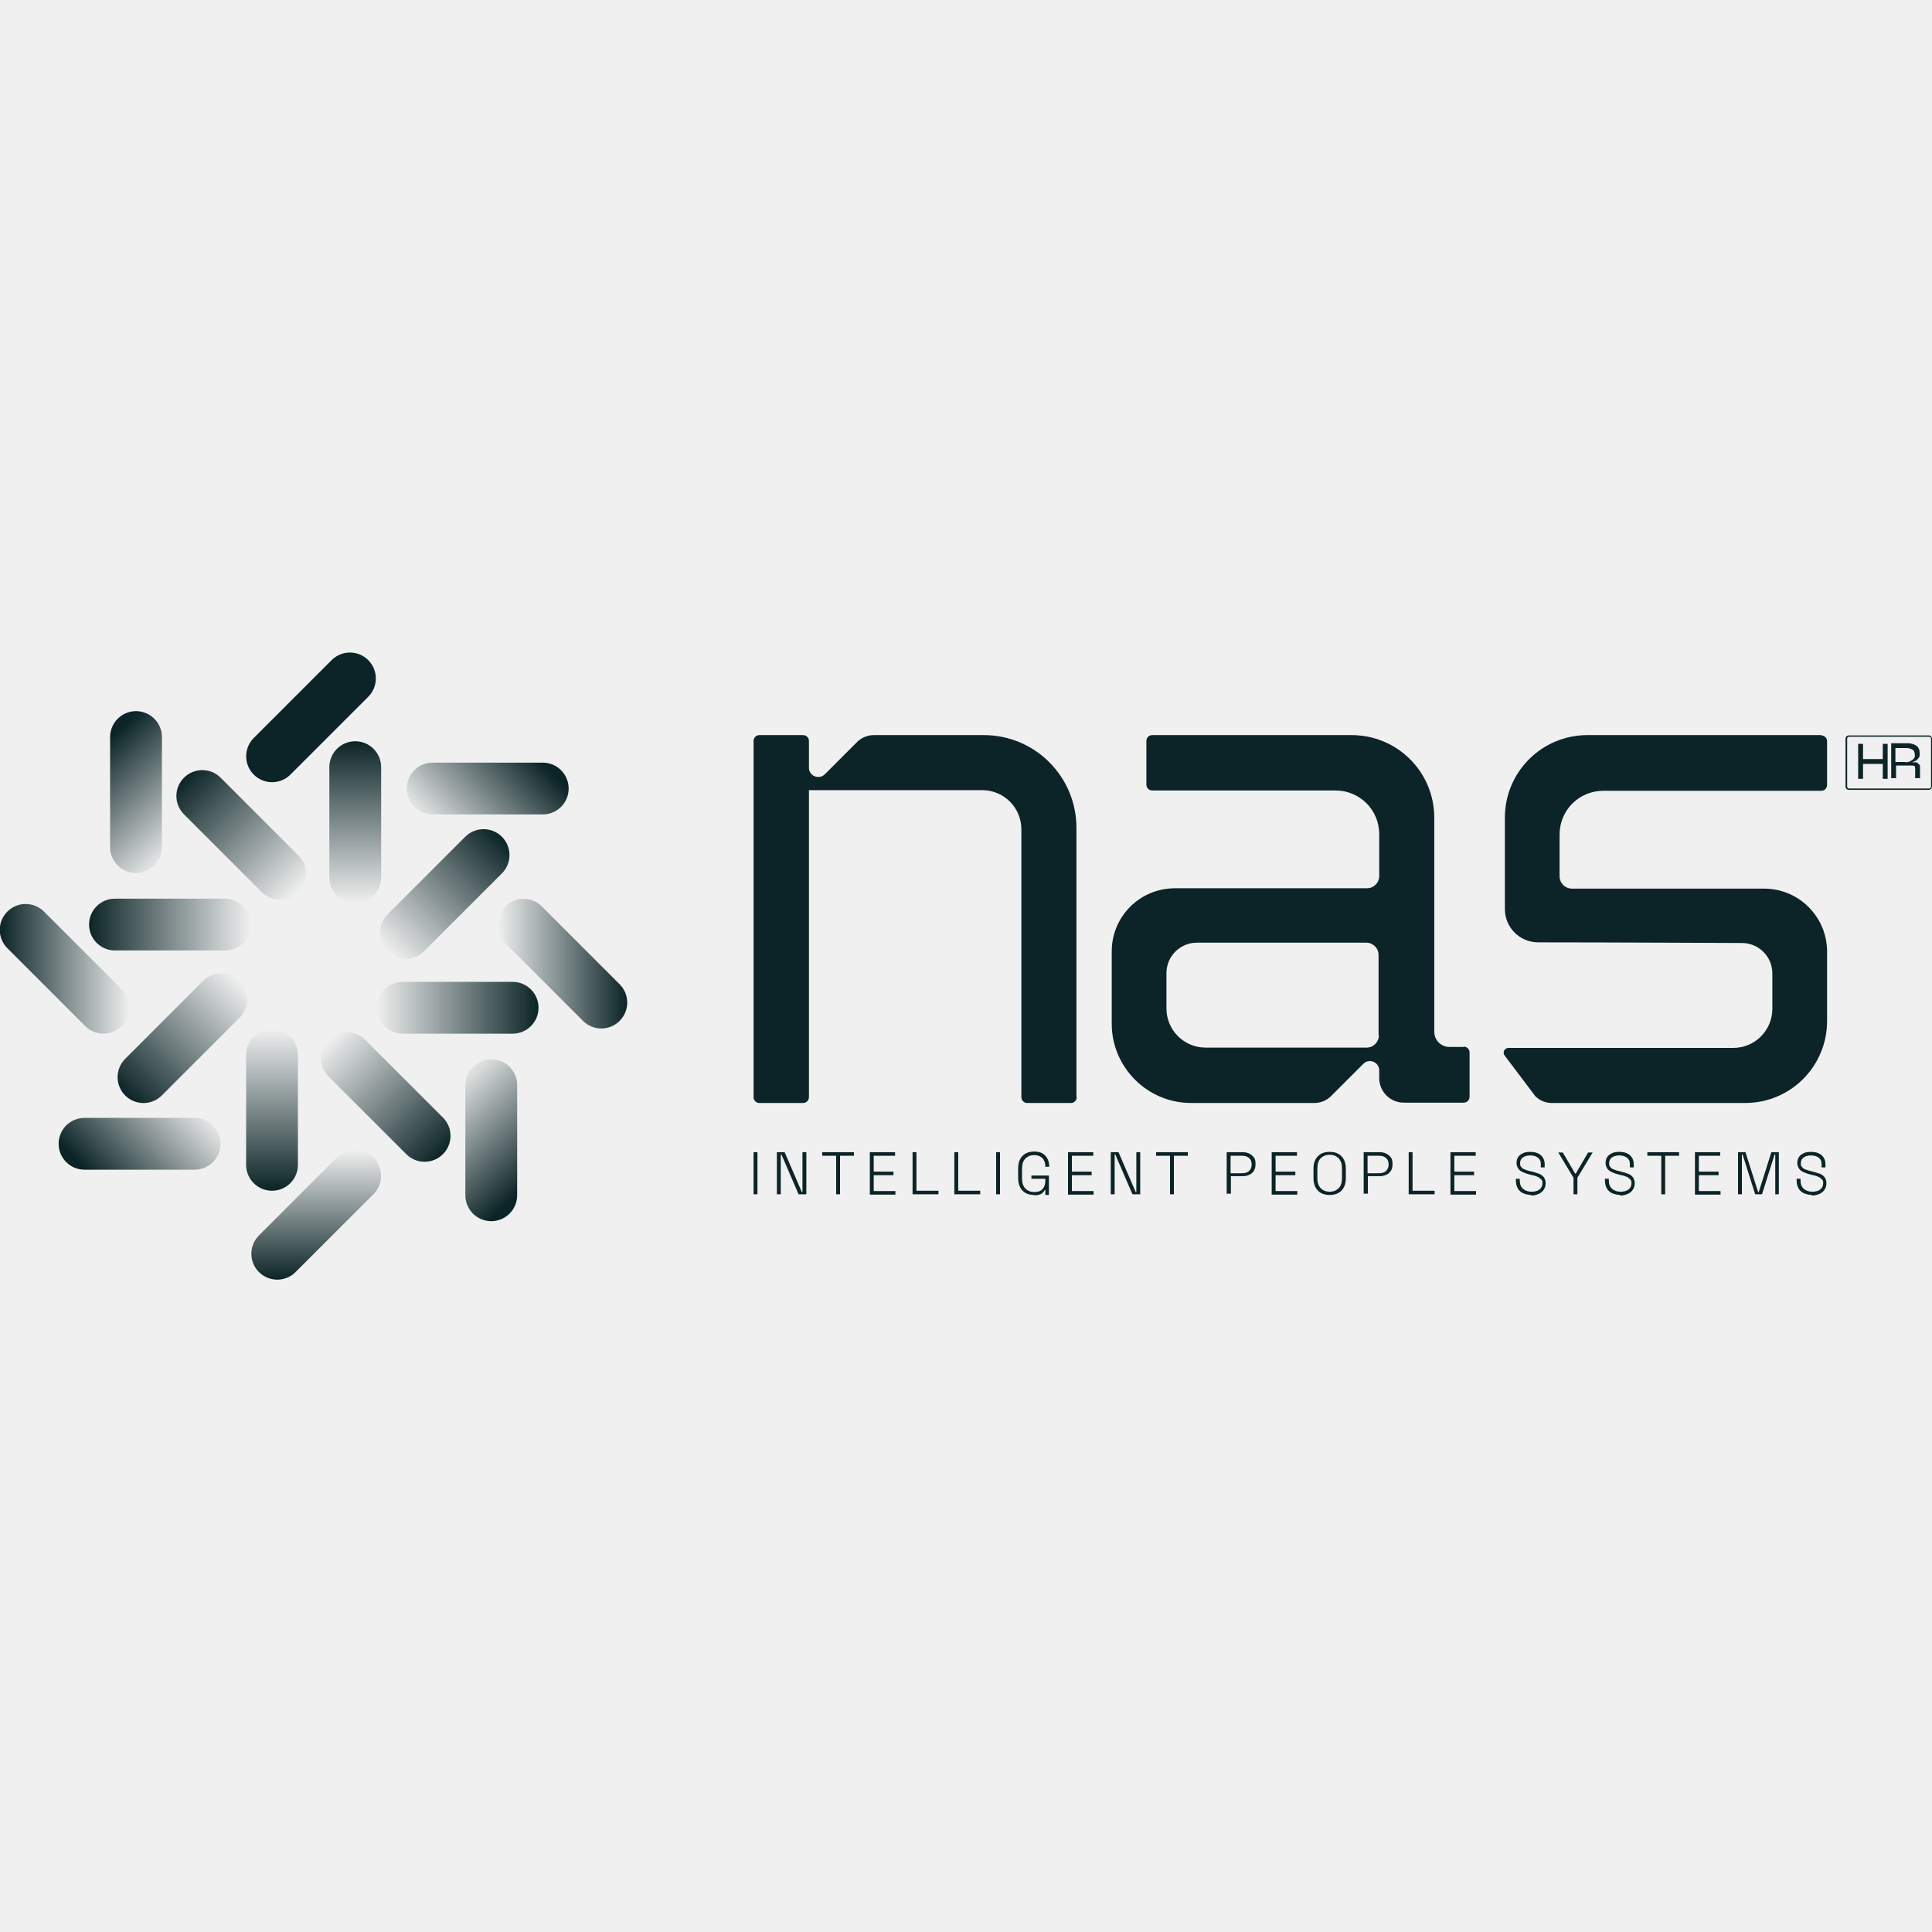
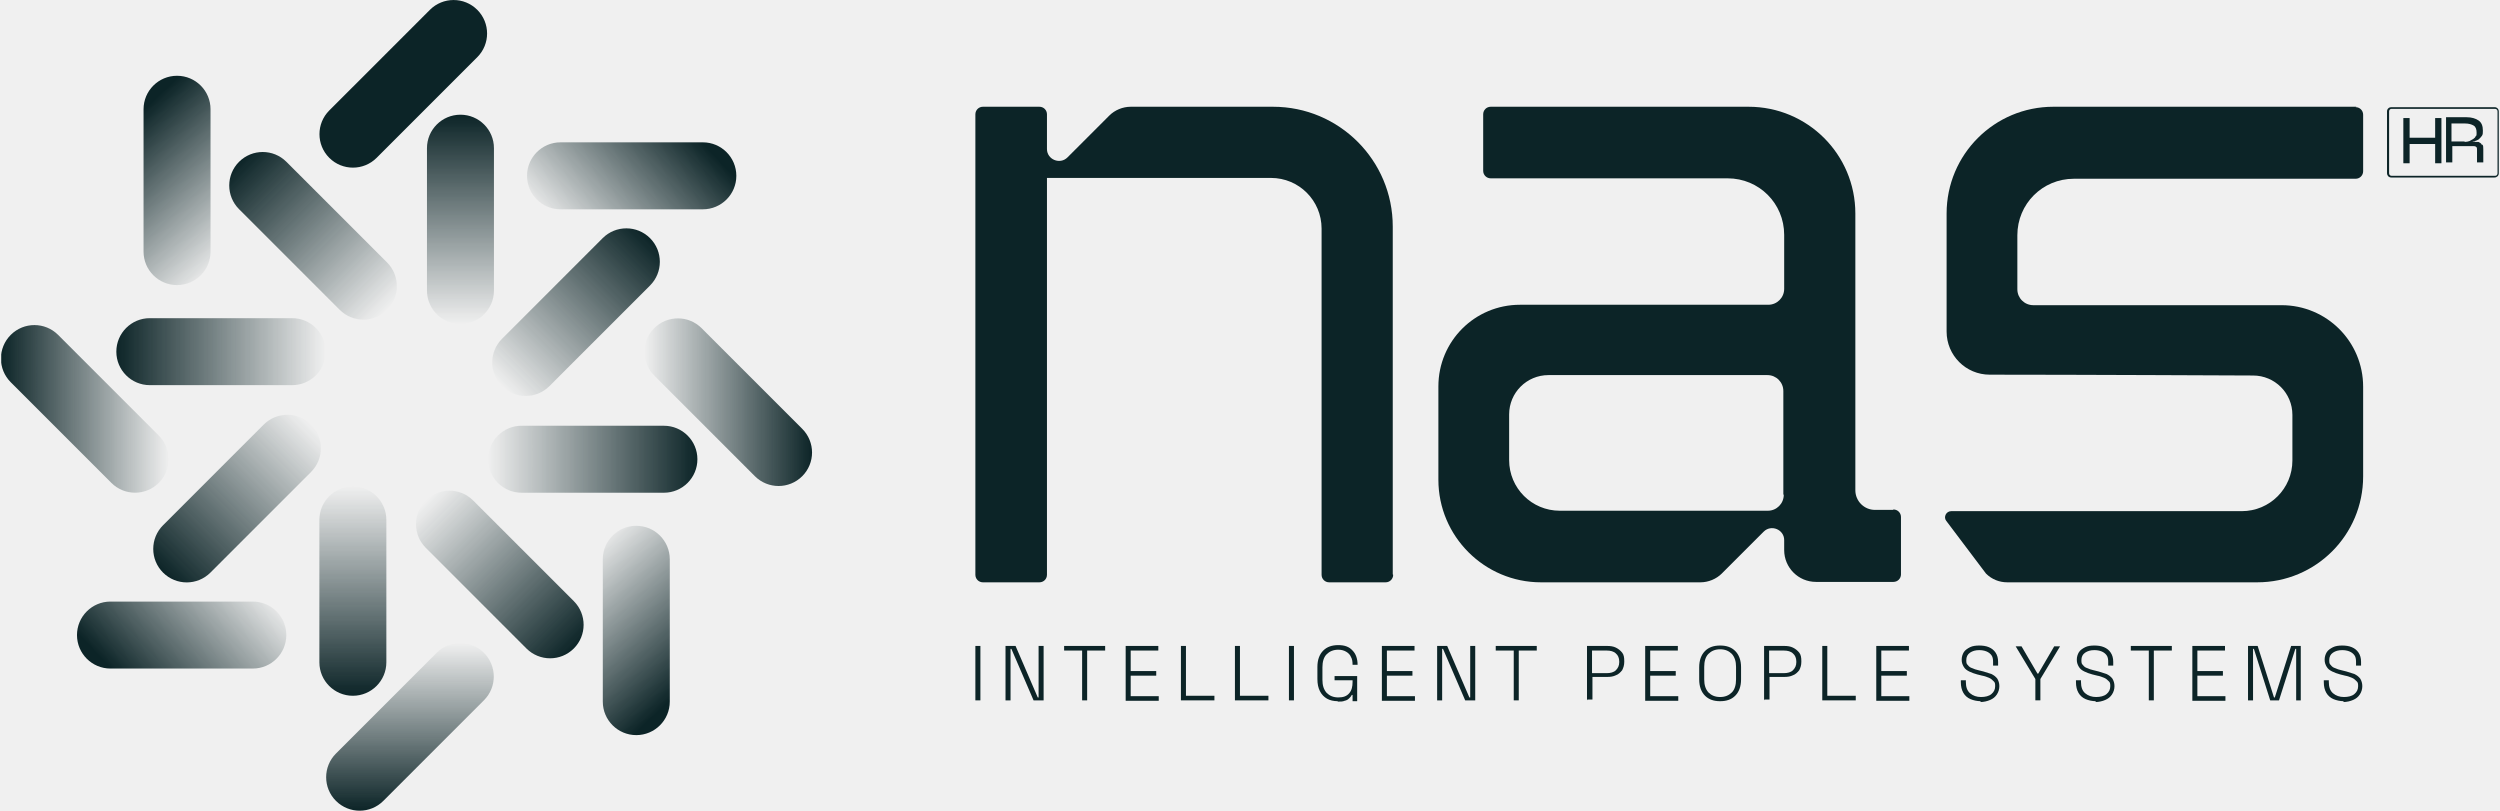
- <svg xmlns="http://www.w3.org/2000/svg" width="512" height="512" viewBox="56 191 400.609 130" fill="none">
+ <svg xmlns="http://www.w3.org/2000/svg" width="401" height="130" viewBox="56 191 400.609 130" fill="none">
  <g clip-path="url(#clip0_584_293)">
    <path d="M109.693 311.866C107.595 313.964 107.595 317.365 109.693 319.463C111.791 321.561 115.192 321.561 117.29 319.463L133.434 303.319C135.532 301.221 135.532 297.82 133.434 295.722C131.336 293.624 127.935 293.624 125.837 295.722L109.693 311.866Z" fill="url(#paint0_linear_584_293)" />
    <path d="M107.033 297.229C107.033 300.196 109.438 302.601 112.404 302.601C115.371 302.601 117.776 300.196 117.776 297.229V274.398C117.776 271.432 115.371 269.026 112.404 269.026C109.438 269.026 107.033 271.432 107.033 274.398V297.229Z" fill="url(#paint1_linear_584_293)" />
    <path d="M73.526 287.492C70.559 287.492 68.154 289.897 68.154 292.864C68.154 295.831 70.559 298.236 73.526 298.236H96.356C99.323 298.236 101.728 295.831 101.728 292.864C101.728 289.897 99.323 287.492 96.356 287.492H73.526Z" fill="url(#paint2_linear_584_293)" />
    <path d="M81.958 275.249C79.861 277.347 79.861 280.748 81.958 282.846C84.056 284.944 87.457 284.944 89.555 282.846L105.699 266.702C107.797 264.604 107.797 261.203 105.699 259.105C103.601 257.007 100.2 257.007 98.102 259.105L81.958 275.249Z" fill="url(#paint3_linear_584_293)" />
    <path d="M65.126 244.715C63.028 242.618 59.627 242.618 57.529 244.715C55.431 246.813 55.431 250.215 57.529 252.312L73.673 268.456C75.771 270.554 79.172 270.554 81.27 268.456C83.368 266.358 83.368 262.957 81.27 260.859L65.126 244.715Z" fill="url(#paint4_linear_584_293)" />
    <path d="M79.837 242.034C76.87 242.034 74.465 244.439 74.465 247.406C74.465 250.373 76.87 252.778 79.837 252.778H102.668C105.635 252.778 108.04 250.373 108.04 247.406C108.04 244.439 105.635 242.034 102.668 242.034H79.837Z" fill="url(#paint5_linear_584_293)" />
    <path d="M89.574 208.525C89.574 205.559 87.169 203.154 84.202 203.154C81.235 203.154 78.83 205.559 78.83 208.525V231.356C78.83 234.323 81.235 236.728 84.202 236.728C87.169 236.728 89.574 234.323 89.574 231.356V208.525Z" fill="url(#paint6_linear_584_293)" />
    <path d="M101.745 216.955C99.647 214.857 96.246 214.857 94.148 216.955C92.05 219.053 92.05 222.454 94.148 224.552L110.292 240.695C112.39 242.793 115.791 242.793 117.889 240.695C119.987 238.597 119.987 235.196 117.889 233.098L101.745 216.955Z" fill="url(#paint7_linear_584_293)" />
    <path d="M132.36 200.173C134.458 198.075 134.458 194.673 132.36 192.576C130.262 190.478 126.861 190.478 124.763 192.576L108.619 208.719C106.522 210.817 106.522 214.218 108.619 216.316C110.717 218.414 114.119 218.414 116.216 216.316L132.36 200.173Z" fill="url(#paint8_linear_584_293)" />
    <path d="M135.034 214.77C135.034 211.804 132.629 209.398 129.662 209.398C126.695 209.398 124.29 211.804 124.29 214.77V237.601C124.29 240.568 126.695 242.973 129.662 242.973C132.629 242.973 135.034 240.568 135.034 237.601V214.77Z" fill="url(#paint9_linear_584_293)" />
    <path d="M168.541 224.574C171.508 224.574 173.913 222.169 173.913 219.202C173.913 216.235 171.508 213.83 168.541 213.83H145.711C142.744 213.83 140.339 216.235 140.339 219.202C140.339 222.169 142.744 224.574 145.711 224.574H168.541Z" fill="url(#paint10_linear_584_293)" />
    <path d="M160.07 236.796C162.167 234.698 162.167 231.297 160.07 229.199C157.972 227.101 154.57 227.101 152.472 229.199L136.329 245.342C134.231 247.44 134.231 250.841 136.329 252.939C138.427 255.037 141.828 255.037 143.926 252.939L160.07 236.796Z" fill="url(#paint11_linear_584_293)" />
    <path d="M176.886 267.381C178.984 269.479 182.385 269.479 184.483 267.381C186.581 265.283 186.581 261.882 184.483 259.784L168.34 243.64C166.242 241.542 162.84 241.542 160.743 243.64C158.645 245.738 158.645 249.14 160.743 251.237L176.886 267.381Z" fill="url(#paint12_linear_584_293)" />
    <path d="M162.296 270.034C165.263 270.034 167.668 267.629 167.668 264.662C167.668 261.695 165.263 259.29 162.296 259.29H139.466C136.499 259.29 134.094 261.695 134.094 264.662C134.094 267.629 136.499 270.034 139.466 270.034H162.296Z" fill="url(#paint13_linear_584_293)" />
    <path d="M152.493 303.541C152.493 306.508 154.898 308.913 157.865 308.913C160.831 308.913 163.237 306.508 163.237 303.541V280.711C163.237 277.744 160.831 275.339 157.865 275.339C154.898 275.339 152.493 277.744 152.493 280.711V303.541Z" fill="url(#paint14_linear_584_293)" />
    <path d="M140.246 295.019C142.344 297.117 145.745 297.117 147.843 295.019C149.941 292.921 149.941 289.52 147.843 287.422L131.699 271.278C129.602 269.18 126.2 269.18 124.102 271.278C122.005 273.376 122.005 276.777 124.102 278.875L140.246 295.019Z" fill="url(#paint15_linear_584_293)" />
    <path d="M279.202 283.128V227.328C279.202 216.718 270.607 208.123 259.998 208.123H237.167C235.891 208.123 234.615 208.66 233.742 209.533L227.028 216.248C225.819 217.457 223.737 216.584 223.737 214.905V209.332C223.737 208.66 223.2 208.123 222.529 208.123H213.464C212.792 208.123 212.255 208.66 212.255 209.332V283.196C212.255 283.867 212.792 284.404 213.464 284.404H222.529C223.2 284.404 223.737 283.867 223.737 283.196V219.539H259.662C264.161 219.539 267.787 223.165 267.787 227.664V283.196C267.787 283.867 268.324 284.404 268.996 284.404H278.061C278.732 284.404 279.269 283.867 279.269 283.196L279.202 283.128Z" fill="#0C2427" />
    <path d="M359.445 272.787H356.558C354.812 272.787 353.402 271.377 353.402 269.631V225.246C353.402 215.778 345.747 208.123 336.279 208.123H294.915C294.244 208.123 293.707 208.66 293.707 209.331V218.397C293.707 219.068 294.244 219.605 294.915 219.605H332.922C337.958 219.605 341.987 223.634 341.987 228.67V237.333C341.987 238.743 340.845 239.884 339.435 239.884H299.616C292.364 239.884 286.522 245.726 286.522 252.978V267.952C286.522 277.017 293.908 284.404 302.973 284.404H328.557C329.833 284.404 331.109 283.867 331.981 282.994L338.696 276.279C339.905 275.07 341.987 275.943 341.987 277.622V279.233C341.987 282.054 344.27 284.337 347.09 284.337H359.512C360.184 284.337 360.721 283.799 360.721 283.128V273.929C360.721 273.257 360.184 272.72 359.512 272.72L359.445 272.787ZM341.919 270.37C341.919 271.78 340.778 272.921 339.368 272.921H305.995C301.496 272.921 297.87 269.295 297.87 264.796V257.477C297.87 253.985 300.69 251.165 304.182 251.165H339.301C340.711 251.165 341.852 252.307 341.852 253.717V270.303L341.919 270.37Z" fill="#0C2427" />
    <path d="M433.779 208.123H385.163C375.695 208.123 368.04 215.778 368.04 225.246V244.182C368.04 248.009 371.129 251.098 374.957 251.098C388.521 251.098 417.193 251.232 417.193 251.232C420.685 251.232 423.505 254.053 423.505 257.544V264.864C423.505 269.362 419.879 272.989 415.38 272.989C415.38 272.989 377.71 272.989 368.779 272.989C367.973 272.989 367.503 273.929 367.973 274.533L374.352 282.994C375.292 283.934 376.501 284.404 377.777 284.404H417.865C427.266 284.404 434.853 276.816 434.853 267.415V253.045C434.853 245.793 429.011 239.951 421.759 239.951H381.94C380.53 239.951 379.388 238.81 379.388 237.4V228.737C379.388 223.701 383.417 219.672 388.454 219.672H433.645C434.316 219.672 434.853 219.135 434.853 218.464V209.399C434.853 208.727 434.316 208.19 433.645 208.19L433.779 208.123Z" fill="#0C2427" />
    <path d="M446.403 213.092H442.307V209.936H441.3V217.188H442.307V214.099H446.403V217.188H447.41V209.936H446.403V213.092Z" fill="#0C2427" />
    <path d="M453.924 214.3C453.857 214.099 453.722 213.965 453.588 213.898C453.521 213.898 453.454 213.763 453.319 213.763C453.252 213.763 453.118 213.763 452.984 213.763C452.849 213.763 452.715 213.763 452.581 213.763C452.446 213.763 452.312 213.763 452.245 213.763C452.379 213.763 452.446 213.763 452.581 213.696C452.715 213.696 452.782 213.696 452.916 213.562C453.051 213.562 453.118 213.495 453.252 213.428C453.319 213.428 453.454 213.293 453.521 213.226C453.655 213.092 453.789 212.958 453.924 212.756C454.058 212.555 454.058 212.286 454.058 211.95C454.058 211.212 453.857 210.674 453.387 210.339C452.916 210.003 452.245 209.802 451.439 209.802H448.149V217.054H449.156V214.435H452.379C452.648 214.435 452.849 214.435 452.984 214.569C453.118 214.636 453.118 214.838 453.118 215.039V217.054H454.125V214.972C454.125 214.636 454.125 214.368 453.991 214.166L453.924 214.3ZM451.103 213.696H449.022V210.809H451.238C451.775 210.809 452.245 210.943 452.581 211.144C452.916 211.346 453.051 211.749 453.051 212.286C453.051 212.823 453.051 212.689 452.916 212.823C452.849 213.025 452.715 213.159 452.514 213.293C452.312 213.428 452.111 213.495 451.909 213.629C451.708 213.696 451.439 213.763 451.171 213.763L451.103 213.696Z" fill="#0C2427" />
    <path d="M455.938 208.19H439.352C439.017 208.19 438.681 208.458 438.681 208.861V218.799C438.681 219.135 438.95 219.471 439.352 219.471H455.938C456.274 219.471 456.61 219.202 456.61 218.799V208.861C456.61 208.525 456.341 208.19 455.938 208.19ZM456.408 218.799C456.408 219.068 456.207 219.202 456.005 219.202H439.42C439.151 219.202 439.017 219.001 439.017 218.799V208.861C439.017 208.592 439.218 208.458 439.42 208.458H456.005C456.274 208.458 456.408 208.66 456.408 208.861V218.799Z" fill="#0C2427" />
    <path d="M212.255 303.339V294.609H213.061V303.339H212.255Z" fill="#0C2427" />
    <path d="M217.09 303.339V294.609H218.701L222.26 302.869H222.395V294.609H223.2V303.339H221.589L218.03 295.079H217.896V303.339H217.09Z" fill="#0C2427" />
    <path d="M229.378 303.339V295.348H226.491V294.609H233.071V295.348H230.184V303.339H229.378Z" fill="#0C2427" />
    <path d="M236.362 303.339V294.609H241.599V295.348H237.167V298.638H241.263V299.377H237.167V302.667H241.666V303.406H236.362V303.339Z" fill="#0C2427" />
    <path d="M245.225 303.339V294.609H246.031V302.6H250.597V303.339H245.225Z" fill="#0C2427" />
    <path d="M253.887 303.339V294.609H254.693V302.6H259.259V303.339H253.887Z" fill="#0C2427" />
    <path d="M262.55 303.339V294.609H263.355V303.339H262.55Z" fill="#0C2427" />
    <path d="M270.406 303.473C269.735 303.473 269.13 303.338 268.66 303.07C268.19 302.801 267.787 302.398 267.519 301.861C267.25 301.324 267.116 300.719 267.116 299.914V297.966C267.116 296.825 267.451 295.952 268.056 295.348C268.66 294.743 269.466 294.475 270.473 294.475C271.48 294.475 272.219 294.743 272.756 295.348C273.293 295.885 273.562 296.691 273.562 297.631H272.756C272.756 297.093 272.689 296.691 272.488 296.355C272.353 296.019 272.085 295.75 271.749 295.549C271.413 295.348 271.01 295.213 270.473 295.213C269.667 295.213 269.063 295.482 268.593 295.952C268.123 296.422 267.922 297.161 267.922 298.033V300.048C267.922 300.921 268.123 301.592 268.593 302.13C269.063 302.6 269.667 302.868 270.473 302.868C271.279 302.868 271.816 302.667 272.219 302.197C272.622 301.727 272.756 301.122 272.756 300.384V300.115H269.869V299.444H273.495V303.473H272.756V302.465H272.622C272.555 302.667 272.353 302.868 272.219 303.002C272.018 303.204 271.816 303.338 271.48 303.405C271.212 303.54 270.809 303.54 270.339 303.54L270.406 303.473Z" fill="#0C2427" />
    <path d="M277.457 303.339V294.609H282.694V295.348H278.263V298.638H282.359V299.377H278.263V302.667H282.762V303.406H277.457V303.339Z" fill="#0C2427" />
    <path d="M286.321 303.339V294.609H287.932L291.491 302.869H291.625V294.609H292.431V303.339H290.82L287.261 295.079H287.126V303.339H286.321Z" fill="#0C2427" />
    <path d="M298.609 303.339V295.348H295.721V294.609H302.302V295.348H299.414V303.339H298.609Z" fill="#0C2427" />
    <path d="M310.36 303.339V294.609H313.583C314.12 294.609 314.59 294.677 314.993 294.878C315.396 295.079 315.732 295.348 316 295.684C316.269 296.019 316.336 296.49 316.336 297.027V297.161C316.336 297.698 316.202 298.101 316 298.504C315.732 298.84 315.396 299.175 314.993 299.31C314.59 299.511 314.12 299.578 313.65 299.578H311.233V303.204H310.427L310.36 303.339ZM311.165 298.974H313.516C314.12 298.974 314.657 298.84 314.993 298.504C315.329 298.168 315.53 297.765 315.53 297.228V297.094C315.53 296.557 315.329 296.087 314.993 295.818C314.657 295.482 314.12 295.348 313.516 295.348H311.165V298.974Z" fill="#0C2427" />
    <path d="M319.693 303.339V294.609H324.931V295.348H320.499V298.638H324.595V299.377H320.499V302.667H324.998V303.406H319.693V303.339Z" fill="#0C2427" />
    <path d="M331.713 303.473C330.706 303.473 329.9 303.204 329.296 302.6C328.691 301.995 328.355 301.122 328.355 299.981V298.033C328.355 296.892 328.691 296.019 329.296 295.415C329.9 294.81 330.706 294.542 331.713 294.542C332.72 294.542 333.526 294.81 334.13 295.415C334.735 296.019 335.07 296.892 335.07 298.033V299.981C335.07 301.122 334.735 301.995 334.13 302.6C333.526 303.204 332.72 303.473 331.713 303.473ZM331.713 302.801C332.519 302.801 333.123 302.532 333.593 302.062C334.063 301.592 334.265 300.854 334.265 299.981V297.966C334.265 297.093 334.063 296.422 333.593 295.885C333.123 295.415 332.519 295.146 331.713 295.146C330.907 295.146 330.303 295.415 329.833 295.885C329.363 296.355 329.161 297.093 329.161 297.966V299.981C329.161 300.854 329.363 301.525 329.833 302.062C330.303 302.532 330.907 302.801 331.713 302.801Z" fill="#0C2427" />
    <path d="M338.763 303.339V294.609H341.987C342.524 294.609 342.994 294.677 343.397 294.878C343.8 295.079 344.135 295.348 344.404 295.684C344.673 296.019 344.74 296.49 344.74 297.027V297.161C344.74 297.698 344.605 298.101 344.404 298.504C344.135 298.84 343.8 299.175 343.397 299.31C342.994 299.511 342.524 299.578 342.054 299.578H339.636V303.204H338.831L338.763 303.339ZM339.569 298.974H341.919C342.524 298.974 343.061 298.84 343.397 298.504C343.732 298.168 343.934 297.765 343.934 297.228V297.094C343.934 296.557 343.732 296.087 343.397 295.818C343.061 295.482 342.524 295.348 341.919 295.348H339.569V298.974Z" fill="#0C2427" />
    <path d="M348.097 303.339V294.609H348.903V302.6H353.469V303.339H348.097Z" fill="#0C2427" />
    <path d="M356.759 303.339V294.609H361.997V295.348H357.565V298.638H361.661V299.377H357.565V302.667H362.064V303.406H356.759V303.339Z" fill="#0C2427" />
    <path d="M373.546 303.473C372.942 303.473 372.338 303.338 371.868 303.137C371.398 302.935 370.995 302.6 370.726 302.13C370.458 301.66 370.323 301.122 370.323 300.384V300.115H371.129V300.384C371.129 301.189 371.33 301.794 371.801 302.197C372.271 302.6 372.875 302.801 373.546 302.801C374.218 302.801 374.822 302.667 375.225 302.331C375.628 301.995 375.829 301.592 375.829 301.055C375.829 300.518 375.762 300.451 375.561 300.249C375.359 300.048 375.158 299.846 374.822 299.712C374.486 299.578 374.151 299.444 373.748 299.376L372.942 299.175C372.472 299.041 372.069 298.906 371.666 298.705C371.263 298.504 370.995 298.302 370.793 297.966C370.592 297.631 370.458 297.295 370.458 296.825C370.458 296.355 370.592 295.952 370.793 295.616C370.995 295.28 371.398 295.012 371.801 294.81C372.203 294.609 372.741 294.542 373.278 294.542C373.815 294.542 374.352 294.609 374.822 294.81C375.292 295.012 375.628 295.28 375.897 295.683C376.165 296.086 376.299 296.556 376.299 297.161V297.765H375.494V297.161C375.494 296.691 375.427 296.355 375.225 296.086C375.024 295.818 374.755 295.616 374.419 295.482C374.084 295.348 373.681 295.28 373.278 295.28C372.673 295.28 372.203 295.415 371.801 295.683C371.398 295.952 371.196 296.355 371.196 296.892C371.196 297.429 371.263 297.496 371.465 297.698C371.599 297.899 371.868 298.101 372.136 298.168C372.405 298.302 372.808 298.436 373.143 298.504L373.949 298.705C374.419 298.839 374.822 298.974 375.225 299.108C375.628 299.309 375.897 299.511 376.165 299.847C376.367 300.182 376.501 300.585 376.501 301.055C376.501 301.525 376.367 301.995 376.098 302.398C375.829 302.801 375.494 303.07 375.024 303.271C374.554 303.473 374.016 303.607 373.412 303.607L373.546 303.473Z" fill="#0C2427" />
    <path d="M382.276 303.338V299.914L379.12 294.676H380.06L382.612 299.041H382.746L385.298 294.676H386.238L383.082 299.914V303.338H382.276Z" fill="#0C2427" />
    <path d="M392.012 303.473C391.408 303.473 390.804 303.338 390.334 303.137C389.864 302.935 389.461 302.6 389.192 302.13C388.924 301.66 388.789 301.122 388.789 300.384V300.115H389.595V300.384C389.595 301.189 389.797 301.794 390.267 302.197C390.737 302.6 391.341 302.801 392.012 302.801C392.684 302.801 393.288 302.667 393.691 302.331C394.094 301.995 394.295 301.592 394.295 301.055C394.295 300.518 394.228 300.451 394.027 300.249C393.825 300.048 393.624 299.846 393.288 299.712C392.953 299.578 392.617 299.444 392.214 299.376L391.408 299.175C390.938 299.041 390.535 298.906 390.132 298.705C389.729 298.504 389.461 298.302 389.259 297.966C389.058 297.631 388.924 297.295 388.924 296.825C388.924 296.355 389.058 295.952 389.259 295.616C389.461 295.28 389.864 295.012 390.267 294.81C390.669 294.609 391.207 294.542 391.744 294.542C392.281 294.542 392.818 294.609 393.288 294.81C393.758 295.012 394.094 295.28 394.363 295.683C394.631 296.086 394.766 296.556 394.766 297.161V297.765H393.96V297.161C393.96 296.691 393.893 296.355 393.691 296.086C393.49 295.818 393.221 295.616 392.885 295.482C392.55 295.348 392.147 295.28 391.744 295.28C391.14 295.28 390.669 295.415 390.267 295.683C389.864 295.952 389.662 296.355 389.662 296.892C389.662 297.429 389.729 297.496 389.931 297.698C390.065 297.899 390.334 298.101 390.602 298.168C390.871 298.302 391.274 298.436 391.61 298.504L392.415 298.705C392.885 298.839 393.288 298.974 393.691 299.108C394.094 299.309 394.363 299.511 394.631 299.847C394.833 300.182 394.967 300.585 394.967 301.055C394.967 301.525 394.833 301.995 394.564 302.398C394.296 302.801 393.96 303.07 393.49 303.271C393.02 303.473 392.482 303.607 391.878 303.607L392.012 303.473Z" fill="#0C2427" />
    <path d="M400.473 303.339V295.348H397.586V294.609H404.167V295.348H401.279V303.339H400.473Z" fill="#0C2427" />
    <path d="M407.457 303.339V294.609H412.694V295.348H408.263V298.638H412.359V299.377H408.263V302.667H412.762V303.406H407.457V303.339Z" fill="#0C2427" />
    <path d="M416.387 303.339V294.609H417.932L420.551 302.869H420.685L423.304 294.609H424.848V303.339H424.11V295.079H423.975L421.356 303.339H419.946L417.328 295.079H417.193V303.339H416.455H416.387Z" fill="#0C2427" />
    <path d="M431.765 303.473C431.16 303.473 430.556 303.338 430.086 303.137C429.616 302.935 429.213 302.6 428.944 302.13C428.676 301.66 428.542 301.122 428.542 300.384V300.115H429.347V300.384C429.347 301.189 429.549 301.794 430.019 302.197C430.489 302.6 431.093 302.801 431.765 302.801C432.436 302.801 433.04 302.667 433.443 302.331C433.846 301.995 434.048 301.592 434.048 301.055C434.048 300.518 433.981 300.451 433.779 300.249C433.578 300.048 433.376 299.846 433.04 299.712C432.705 299.578 432.369 299.444 431.966 299.376L431.16 299.175C430.69 299.041 430.287 298.906 429.884 298.705C429.482 298.504 429.213 298.302 429.012 297.966C428.81 297.631 428.676 297.295 428.676 296.825C428.676 296.355 428.81 295.952 429.012 295.616C429.213 295.28 429.616 295.012 430.019 294.81C430.422 294.609 430.959 294.542 431.496 294.542C432.033 294.542 432.57 294.609 433.04 294.81C433.511 295.012 433.846 295.28 434.115 295.683C434.383 296.086 434.518 296.556 434.518 297.161V297.765H433.712V297.161C433.712 296.691 433.645 296.355 433.443 296.086C433.242 295.818 432.973 295.616 432.638 295.482C432.302 295.348 431.899 295.28 431.496 295.28C430.892 295.28 430.422 295.415 430.019 295.683C429.616 295.952 429.414 296.355 429.414 296.892C429.414 297.429 429.482 297.496 429.683 297.698C429.817 297.899 430.086 298.101 430.355 298.168C430.623 298.302 431.026 298.436 431.362 298.504L432.168 298.705C432.638 298.839 433.04 298.974 433.443 299.108C433.846 299.309 434.115 299.511 434.383 299.847C434.585 300.182 434.719 300.585 434.719 301.055C434.719 301.525 434.585 301.995 434.316 302.398C434.048 302.801 433.712 303.07 433.242 303.271C432.772 303.473 432.235 303.607 431.63 303.607L431.765 303.473Z" fill="#0C2427" />
  </g>
  <defs>
    <linearGradient id="paint0_linear_584_293" x1="121.533" y1="294.103" x2="121.533" y2="321.03" gradientUnits="userSpaceOnUse">
      <stop stop-color="#0C2427" stop-opacity="0" />
      <stop offset="1" stop-color="#0C2427" />
    </linearGradient>
    <linearGradient id="paint1_linear_584_293" x1="112.404" y1="268.959" x2="112.404" y2="302.601" gradientUnits="userSpaceOnUse">
      <stop stop-color="#0C2427" stop-opacity="0" />
      <stop offset="1" stop-color="#0C2427" />
    </linearGradient>
    <linearGradient id="paint2_linear_584_293" x1="140.04" y1="328.953" x2="120.525" y2="347.519" gradientUnits="userSpaceOnUse">
      <stop stop-color="#0C2427" stop-opacity="0" />
      <stop offset="1" stop-color="#0C2427" />
    </linearGradient>
    <linearGradient id="paint3_linear_584_293" x1="105.746" y1="259.058" x2="81.958" y2="282.846" gradientUnits="userSpaceOnUse">
      <stop stop-color="#0C2427" stop-opacity="0" />
      <stop offset="1" stop-color="#0C2427" />
    </linearGradient>
    <linearGradient id="paint4_linear_584_293" x1="82.936" y1="256.603" x2="56.01" y2="256.603" gradientUnits="userSpaceOnUse">
      <stop stop-color="#0C2427" stop-opacity="0" />
      <stop offset="1" stop-color="#0C2427" />
    </linearGradient>
    <linearGradient id="paint5_linear_584_293" x1="108.04" y1="247.339" x2="74.398" y2="247.339" gradientUnits="userSpaceOnUse">
      <stop stop-color="#0C2427" stop-opacity="0" />
      <stop offset="1" stop-color="#0C2427" />
    </linearGradient>
    <linearGradient id="paint6_linear_584_293" x1="48.113" y1="275.04" x2="29.548" y2="255.525" gradientUnits="userSpaceOnUse">
      <stop stop-color="#0C2427" stop-opacity="0" />
      <stop offset="1" stop-color="#0C2427" />
    </linearGradient>
    <linearGradient id="paint7_linear_584_293" x1="117.984" y1="240.695" x2="94.196" y2="216.907" gradientUnits="userSpaceOnUse">
      <stop stop-color="#0C2427" stop-opacity="0" />
      <stop offset="1" stop-color="#0C2427" />
    </linearGradient>
    <linearGradient id="paint8_linear_584_293" x1="56.01" y1="191.056" x2="56.681" y2="191.056" gradientUnits="userSpaceOnUse">
      <stop stop-color="#0C2427" stop-opacity="0" />
      <stop offset="1" stop-color="#0C2427" />
    </linearGradient>
    <linearGradient id="paint9_linear_584_293" x1="129.662" y1="243.04" x2="129.662" y2="209.398" gradientUnits="userSpaceOnUse">
      <stop stop-color="#0C2427" stop-opacity="0" />
      <stop offset="1" stop-color="#0C2427" />
    </linearGradient>
    <linearGradient id="paint10_linear_584_293" x1="101.96" y1="183.113" x2="121.475" y2="164.548" gradientUnits="userSpaceOnUse">
      <stop stop-color="#0C2427" stop-opacity="0" />
      <stop offset="1" stop-color="#0C2427" />
    </linearGradient>
    <linearGradient id="paint11_linear_584_293" x1="136.281" y1="252.987" x2="160.07" y2="229.199" gradientUnits="userSpaceOnUse">
      <stop stop-color="#0C2427" stop-opacity="0" />
      <stop offset="1" stop-color="#0C2427" />
    </linearGradient>
    <linearGradient id="paint12_linear_584_293" x1="159.171" y1="255.494" x2="186.098" y2="255.494" gradientUnits="userSpaceOnUse">
      <stop stop-color="#0C2427" stop-opacity="0" />
      <stop offset="1" stop-color="#0C2427" />
    </linearGradient>
    <linearGradient id="paint13_linear_584_293" x1="134.027" y1="264.662" x2="167.668" y2="264.662" gradientUnits="userSpaceOnUse">
      <stop stop-color="#0C2427" stop-opacity="0" />
      <stop offset="1" stop-color="#0C2427" />
    </linearGradient>
    <linearGradient id="paint14_linear_584_293" x1="193.954" y1="236.96" x2="212.519" y2="256.475" gradientUnits="userSpaceOnUse">
      <stop stop-color="#0C2427" stop-opacity="0" />
      <stop offset="1" stop-color="#0C2427" />
    </linearGradient>
    <linearGradient id="paint15_linear_584_293" x1="124.055" y1="271.326" x2="147.843" y2="295.114" gradientUnits="userSpaceOnUse">
      <stop stop-color="#0C2427" stop-opacity="0" />
      <stop offset="1" stop-color="#0C2427" />
    </linearGradient>
    <clipPath id="clip0_584_293">
      <rect width="400.609" height="130" fill="white" transform="translate(56 191)" />
    </clipPath>
  </defs>
</svg>
